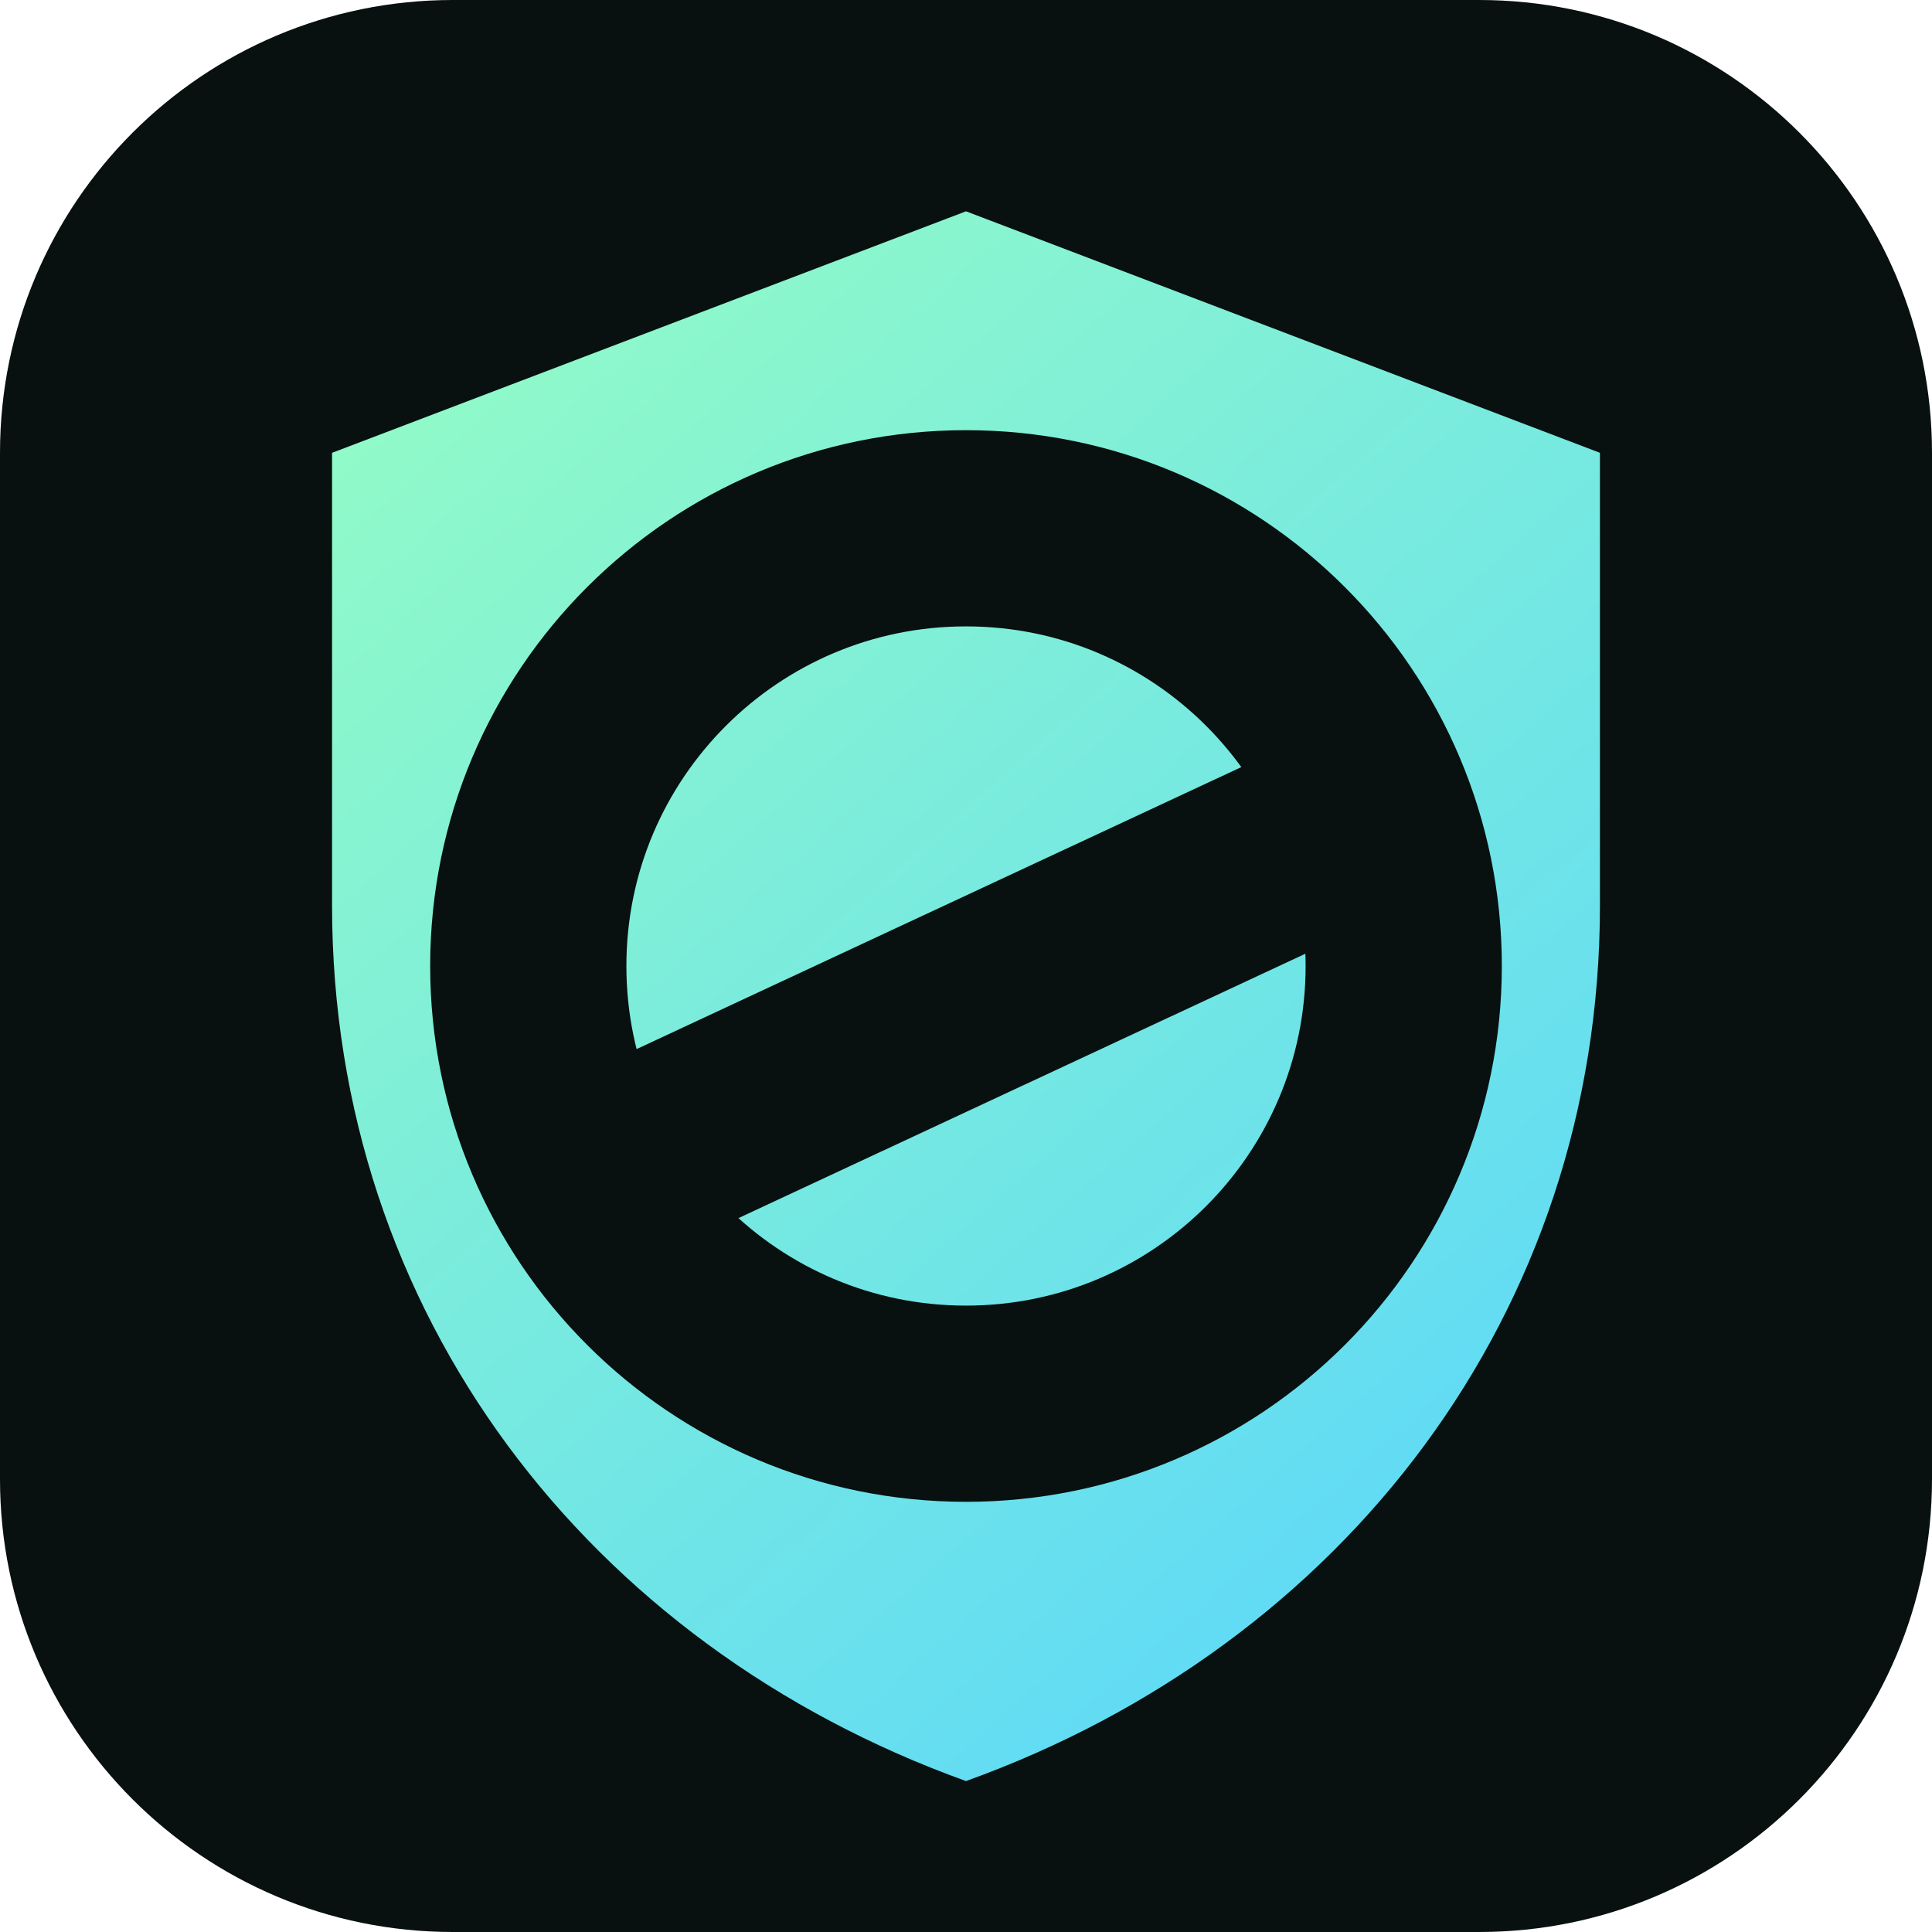
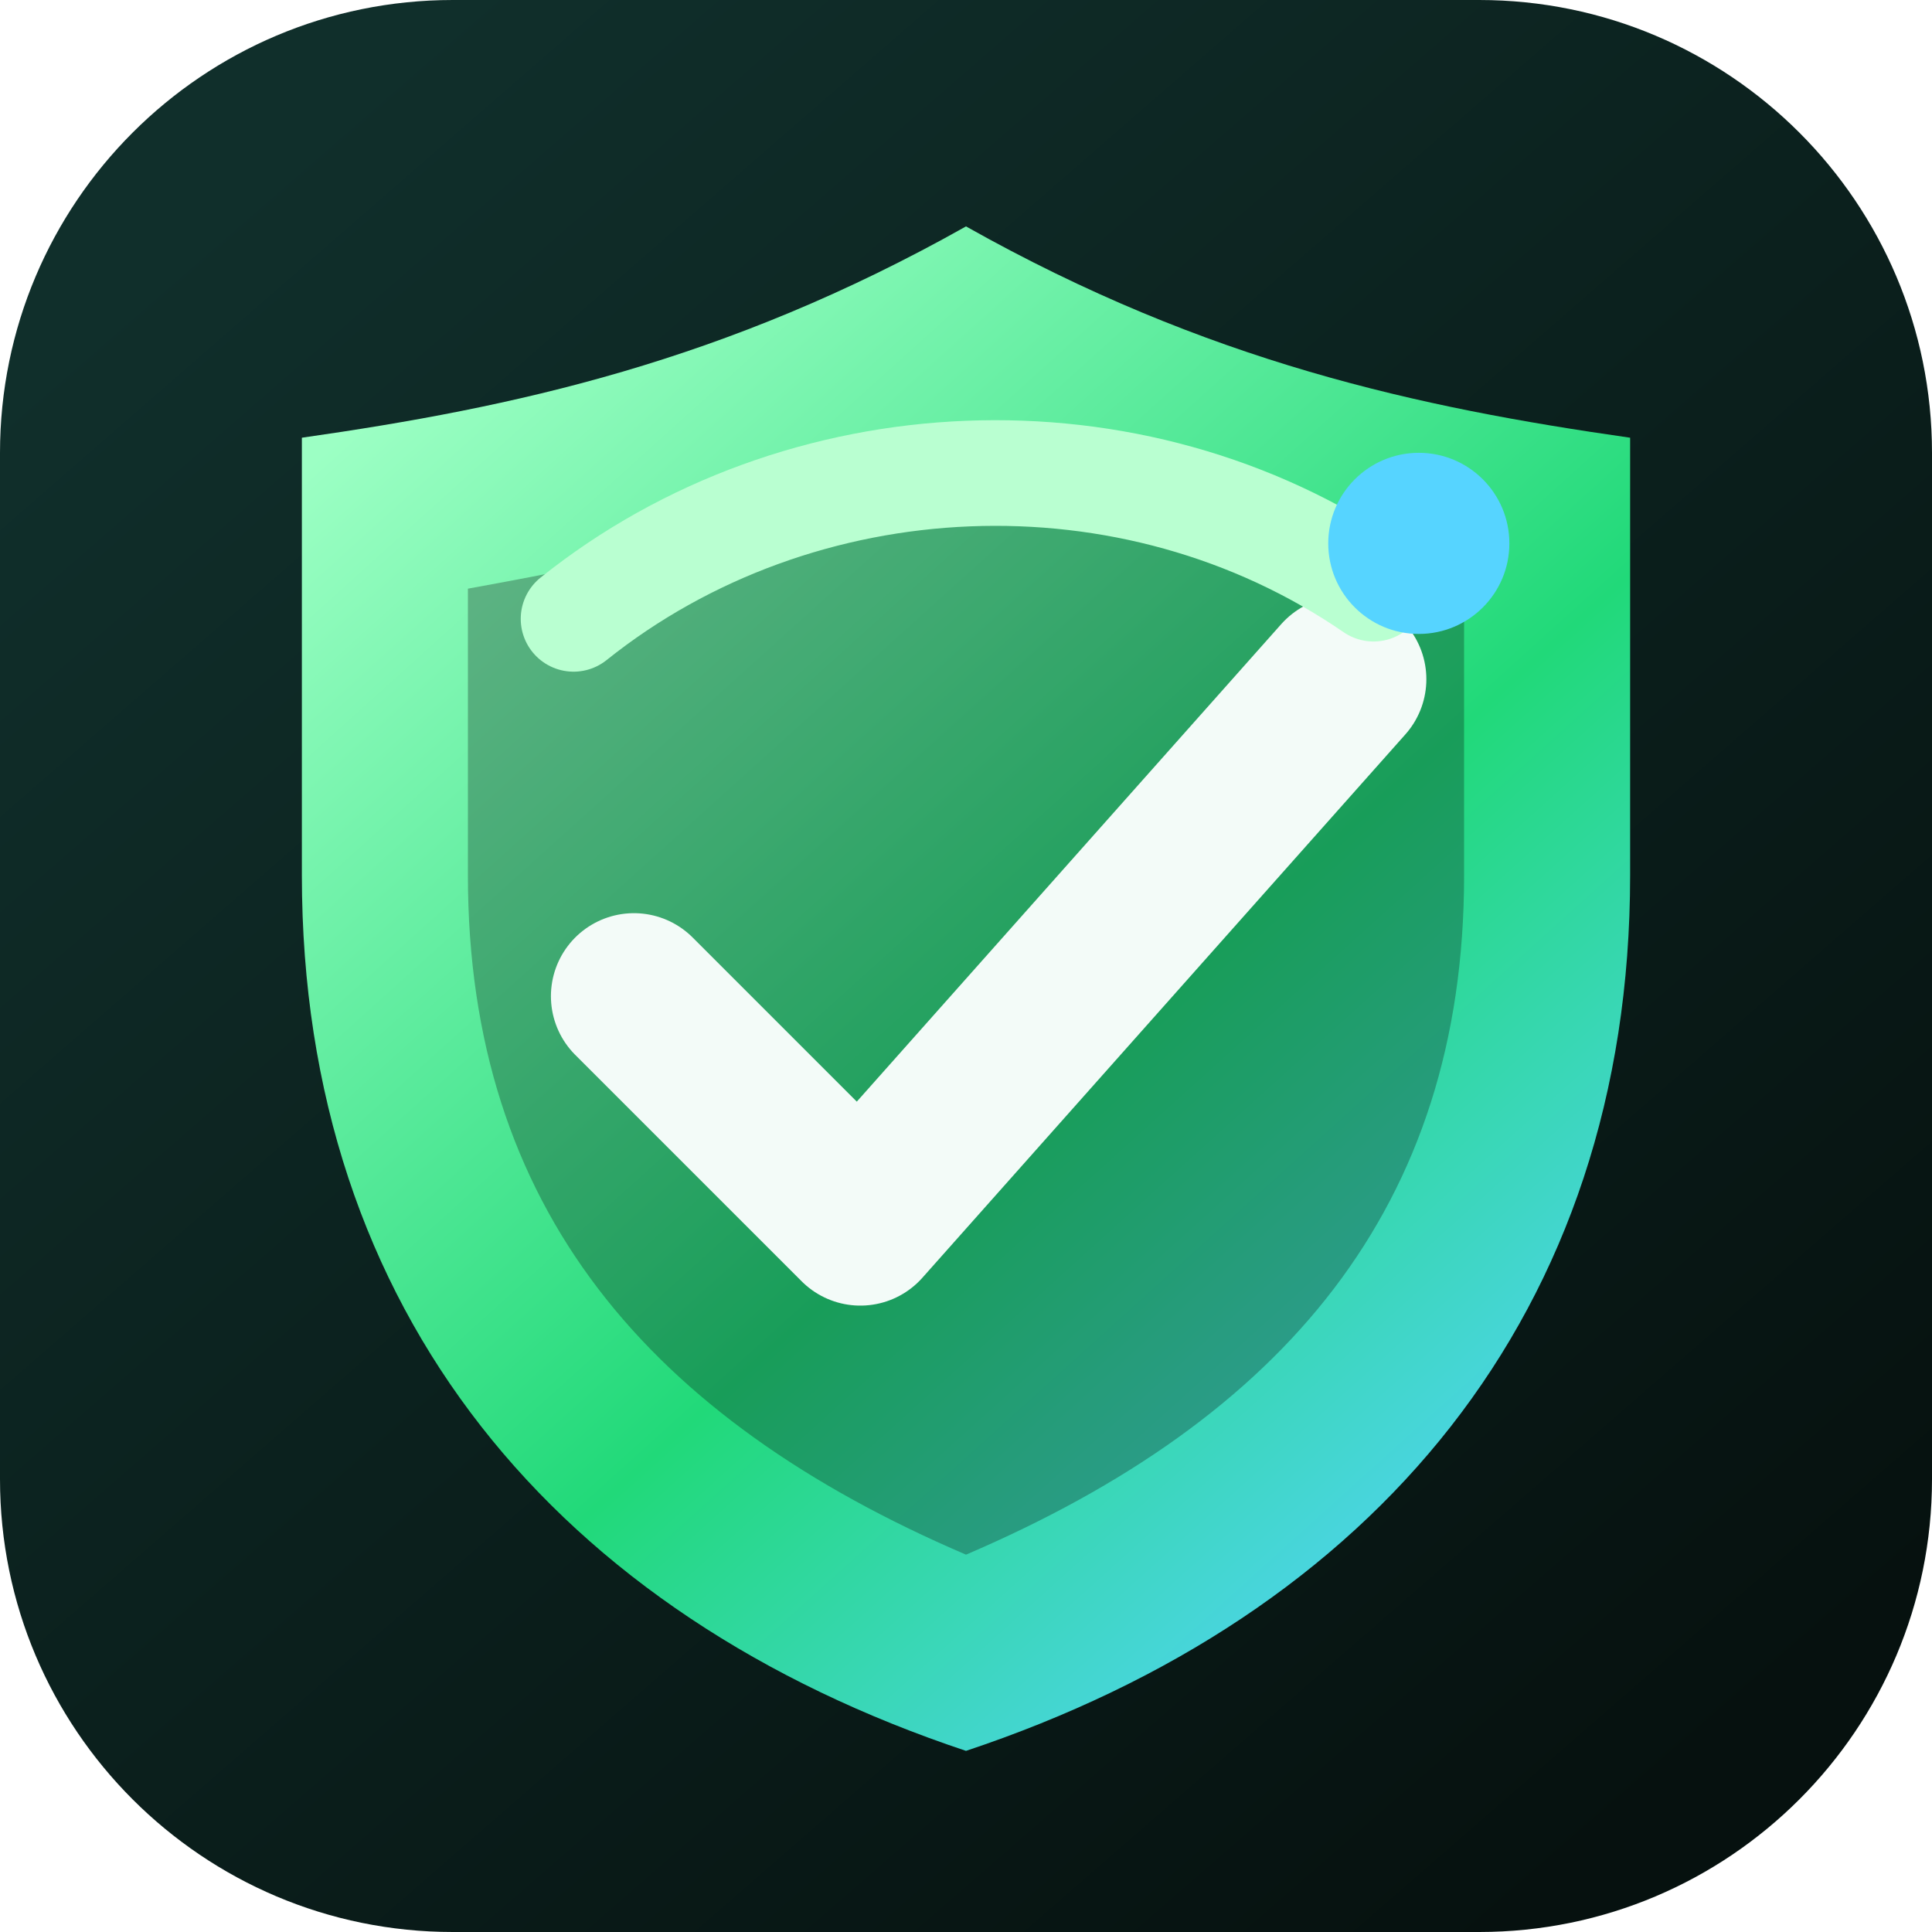
<svg xmlns="http://www.w3.org/2000/svg" viewBox="0 0 128 128">
  <defs>
-     <linearGradient id="g" x1="18" x2="110" y1="12" y2="116" gradientUnits="userSpaceOnUse">
-       <stop stop-color="#98ffc1" />
+     <linearGradient id="bg" x1="18" x2="112" y1="10" y2="118" gradientUnits="userSpaceOnUse">
+       <stop stop-color="#102f2b" />
+       <stop offset="1" stop-color="#06110f" />
+     </linearGradient>
+     <linearGradient id="mark" x1="28" x2="102" y1="24" y2="106" gradientUnits="userSpaceOnUse">
+       <stop stop-color="#9cffc4" />
+       <stop offset=".58" stop-color="#21d979" />
      <stop offset="1" stop-color="#56d4ff" />
    </linearGradient>
  </defs>
-   <rect width="128" height="128" rx="30" fill="#08110f" />
-   <path fill="url(#g)" d="M64 14 106 30v30c0 27-17 49-42 58-25-9-42-31-42-58V30l42-16Z" />
-   <circle cx="64" cy="64" r="29" fill="none" stroke="#08110f" stroke-width="13" />
-   <path fill="#08110f" d="M35 60h58v13H35z" transform="rotate(-25 64 66.5)" />
+   <rect width="128" height="128" rx="30" fill="url(#bg)" />
+   <path fill="url(#mark)" d="M64 15c16 9 30 12 44 14v29c0 29-17 49-44 58-27-9-44-29-44-58V29c14-2 28-5 44-14Z" />
+   <path fill="#06110f" fill-opacity=".3" d="M64 28c12 7 22 9 33 11v19c0 22-12 36-33 45-21-9-33-23-33-45V39c11-2 21-4 33-11Z" />
+   <path fill="none" stroke="#f3fbf8" stroke-linecap="round" stroke-linejoin="round" stroke-width="11" d="m42 66 15 15 32-36" />
+   <path fill="none" stroke="#b9ffd1" stroke-linecap="round" stroke-width="7" d="M38 41c15-12 37-13 53-2" />
+   <circle cx="94" cy="36" r="6" fill="#56d4ff" />
</svg>
